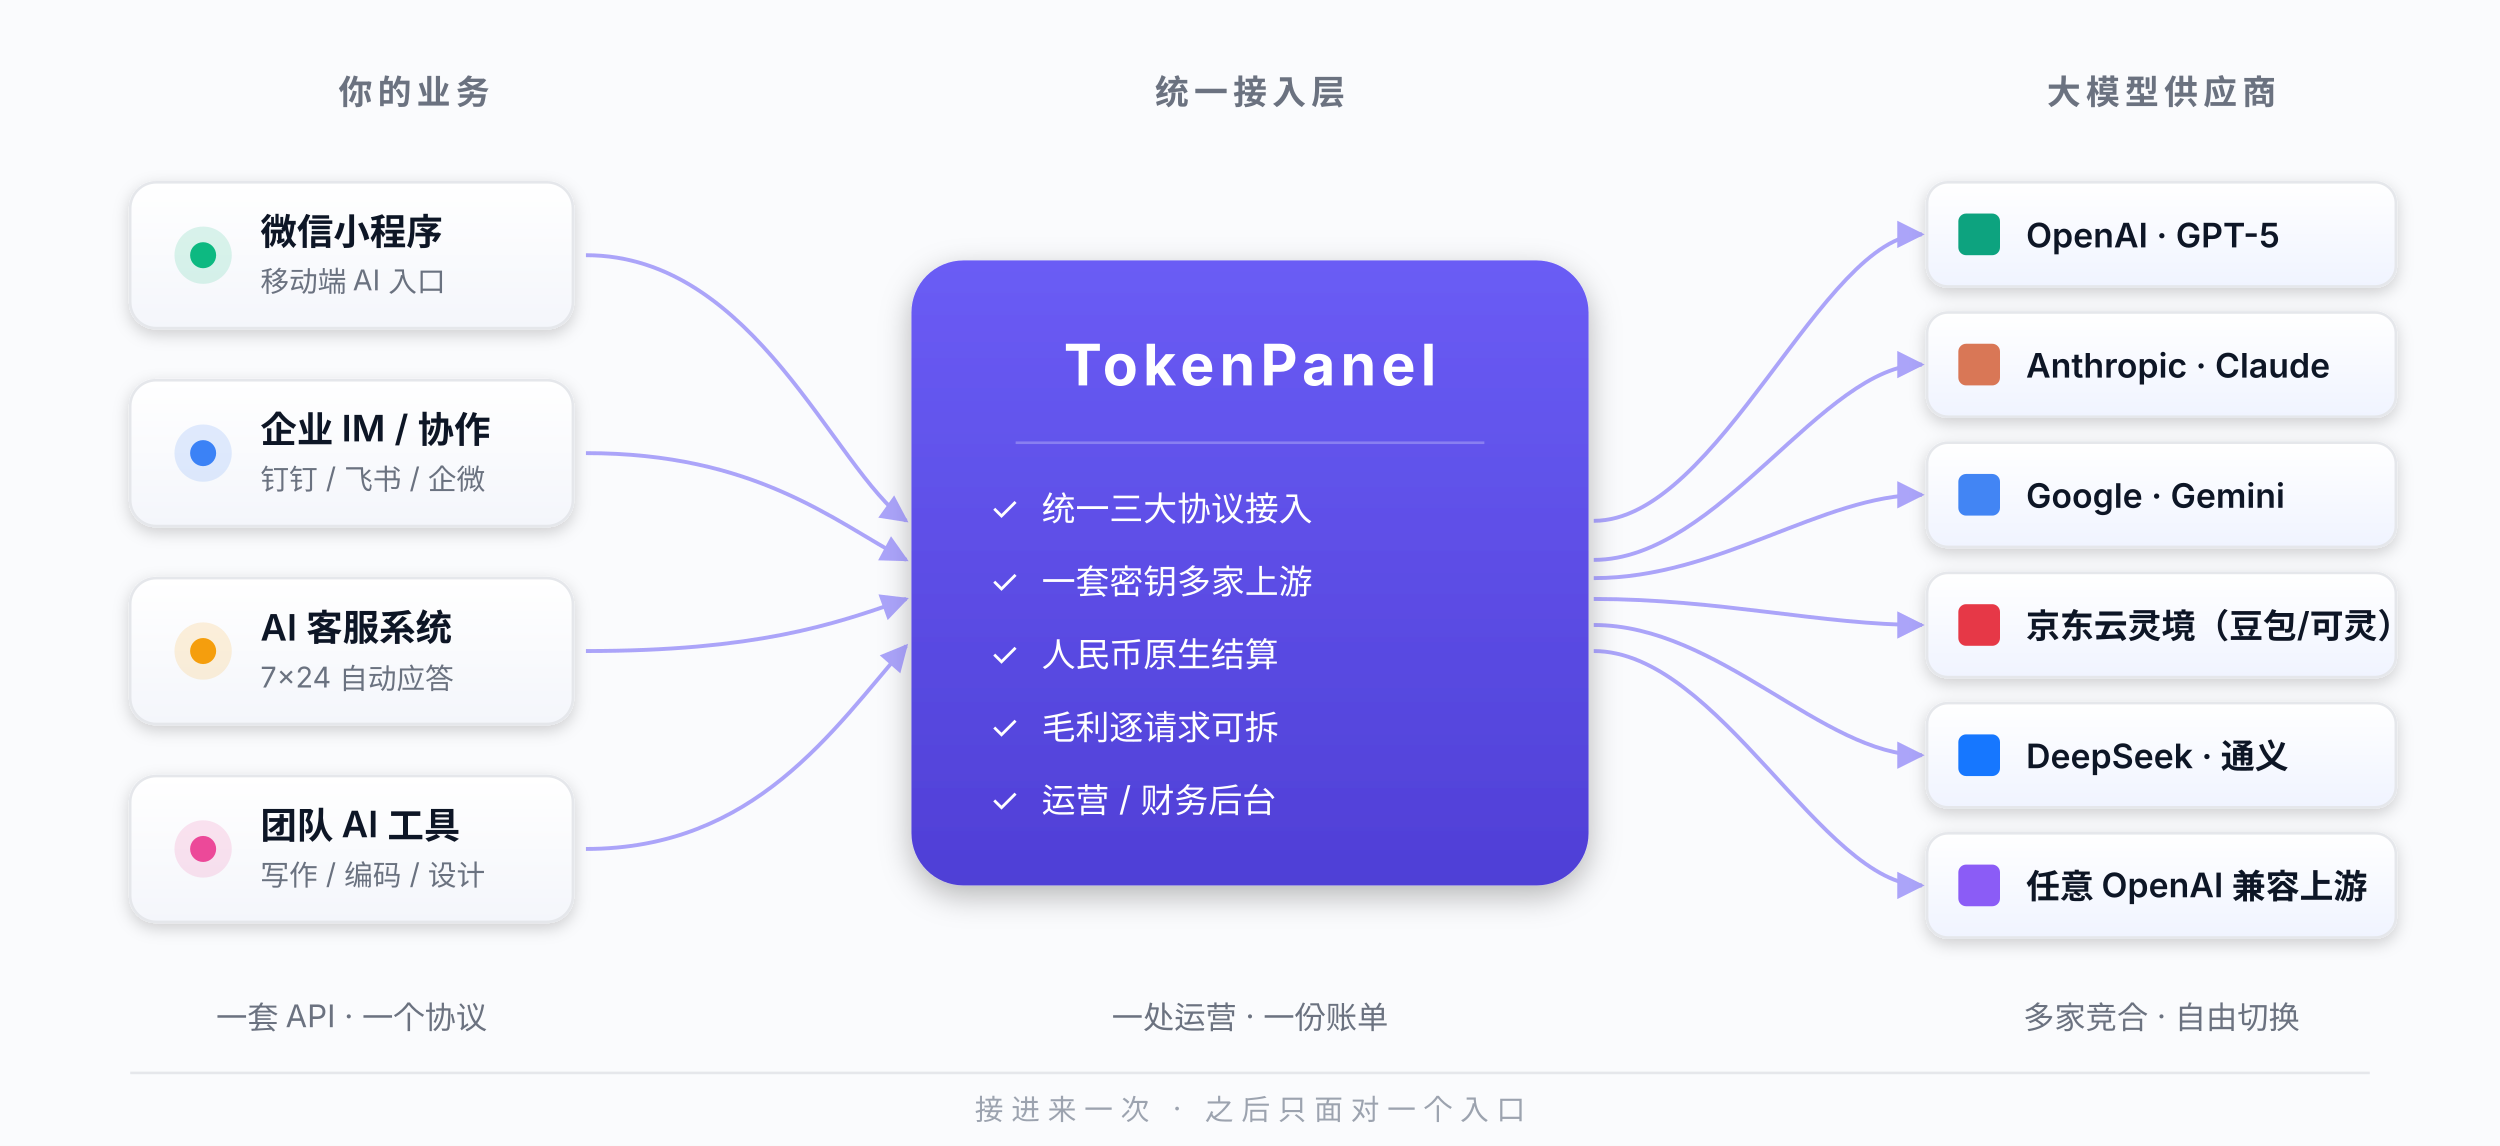
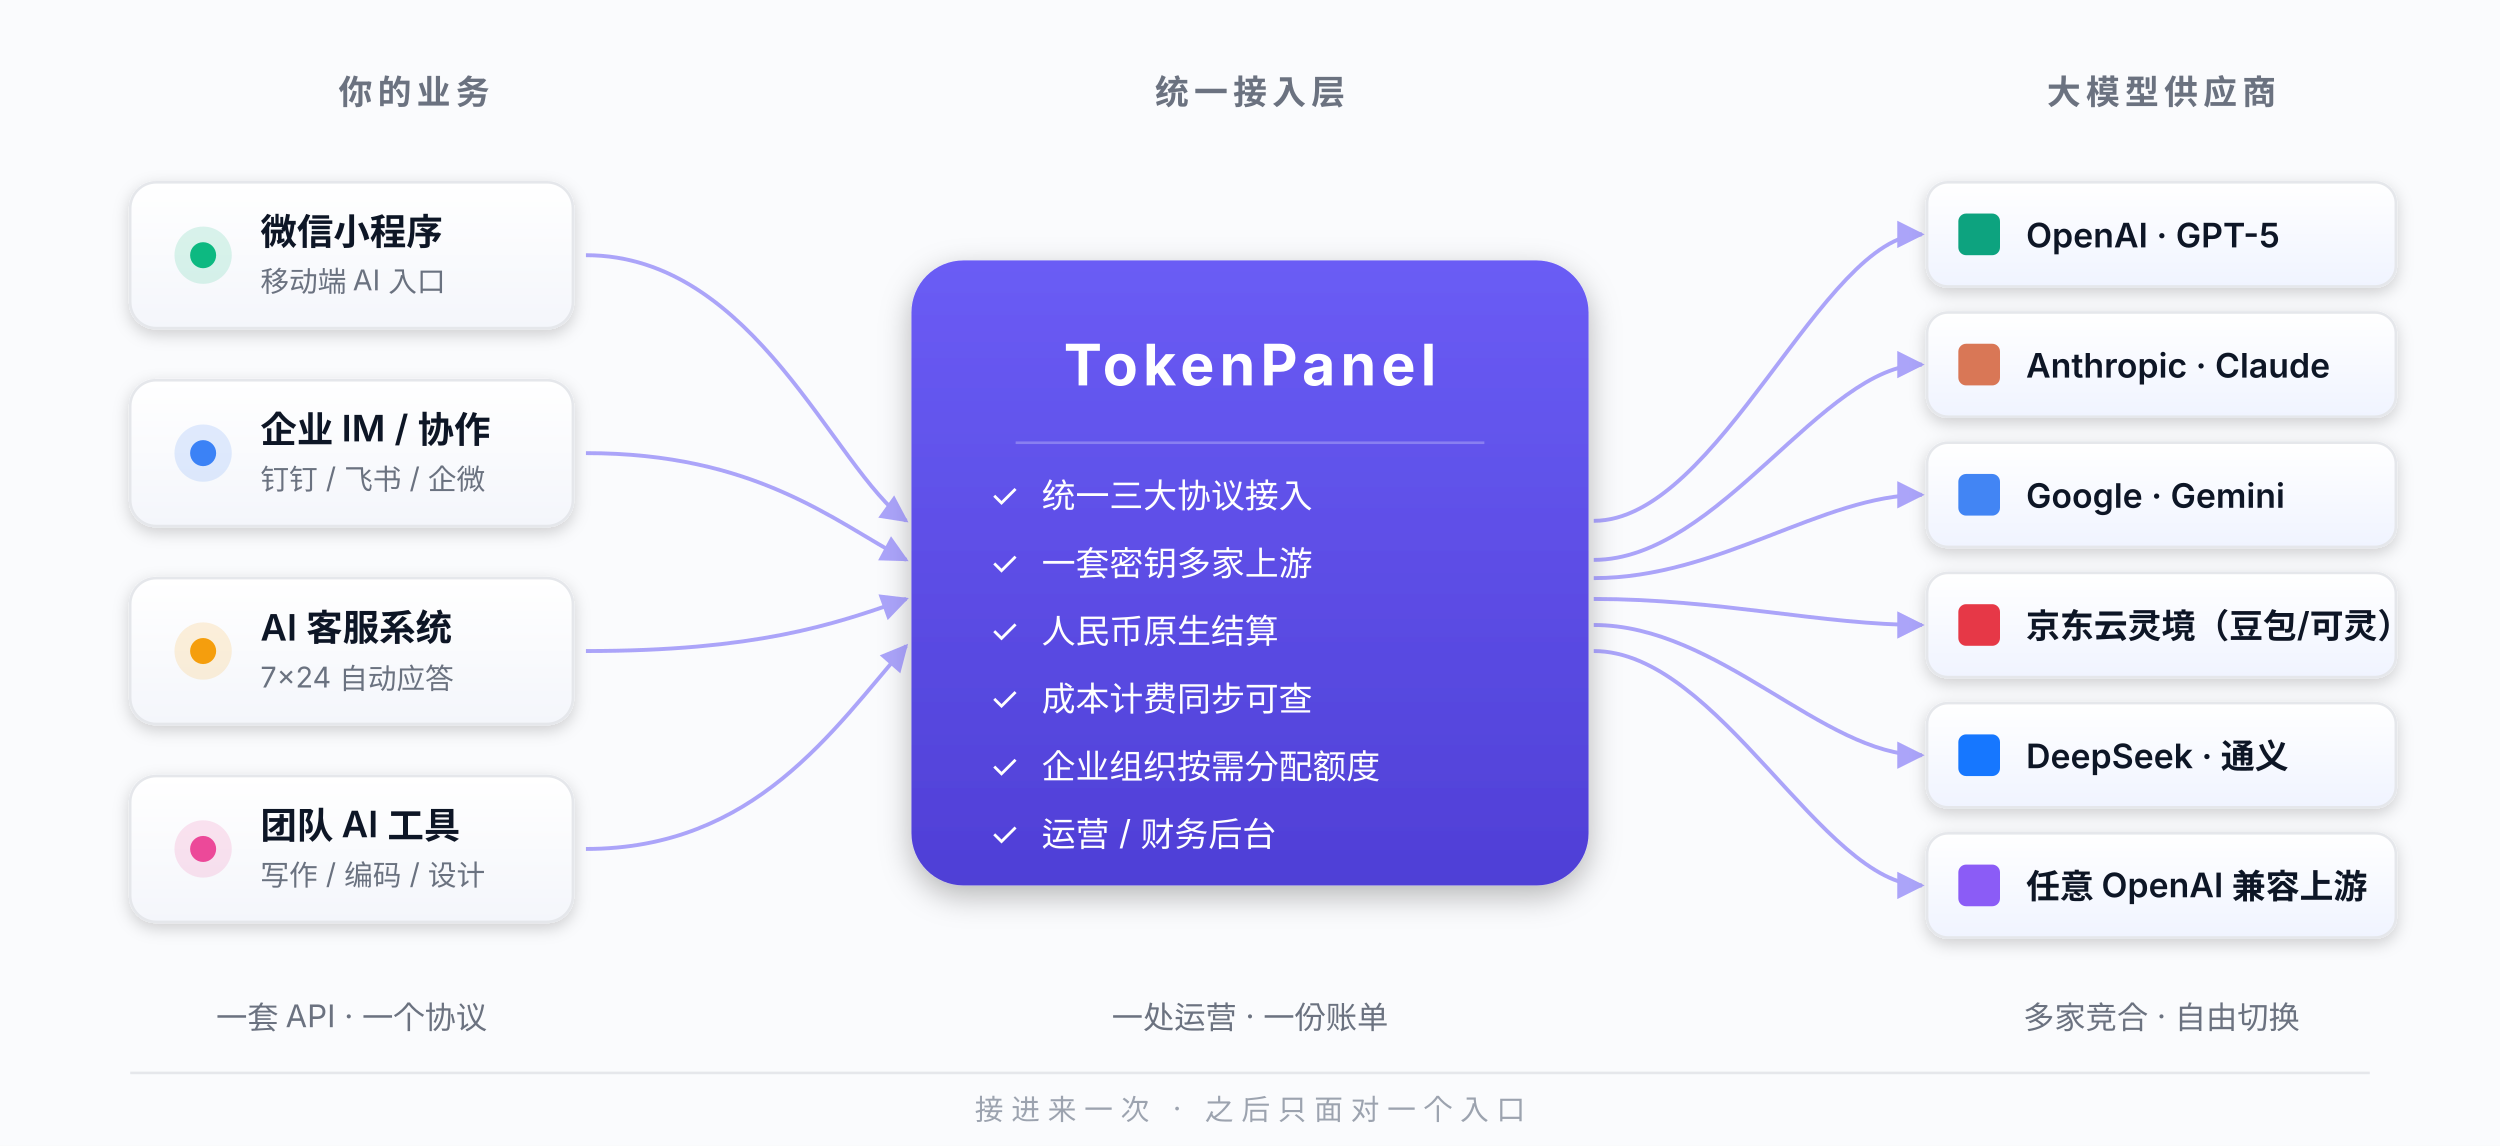
<svg xmlns="http://www.w3.org/2000/svg" viewBox="0 0 960 440" font-family="-apple-system, 'PingFang SC', 'Microsoft YaHei', sans-serif">
  <defs>
    <linearGradient id="centerGrad" x1="0%" y1="0%" x2="0%" y2="100%">
      <stop offset="0%" stop-color="#6a5cf5" />
      <stop offset="100%" stop-color="#4f3fd6" />
    </linearGradient>
    <linearGradient id="leftCard" x1="0%" y1="0%" x2="0%" y2="100%">
      <stop offset="0%" stop-color="#ffffff" />
      <stop offset="100%" stop-color="#f4f6fb" />
    </linearGradient>
    <linearGradient id="rightCard" x1="0%" y1="0%" x2="0%" y2="100%">
      <stop offset="0%" stop-color="#ffffff" />
      <stop offset="100%" stop-color="#f0f4ff" />
    </linearGradient>
    <filter id="cardShadow" x="-20%" y="-20%" width="140%" height="140%">
      <feGaussianBlur in="SourceAlpha" stdDeviation="3" />
      <feOffset dx="0" dy="2" result="offsetblur" />
      <feComponentTransfer>
        <feFuncA type="linear" slope="0.18" />
      </feComponentTransfer>
      <feMerge>
        <feMergeNode />
        <feMergeNode in="SourceGraphic" />
      </feMerge>
    </filter>
    <filter id="centerShadow" x="-20%" y="-20%" width="140%" height="140%">
      <feGaussianBlur in="SourceAlpha" stdDeviation="6" />
      <feOffset dx="0" dy="4" result="offsetblur" />
      <feComponentTransfer>
        <feFuncA type="linear" slope="0.28" />
      </feComponentTransfer>
      <feMerge>
        <feMergeNode />
        <feMergeNode in="SourceGraphic" />
      </feMerge>
    </filter>
    <marker id="arrow" viewBox="0 0 10 10" refX="9" refY="5" markerWidth="7" markerHeight="7" orient="auto">
      <path d="M 0 0 L 10 5 L 0 10 z" fill="#6a5cf5" />
    </marker>
  </defs>
  <rect width="960" height="440" fill="#fafbfd" />
  <text x="130" y="40" font-size="13" font-weight="600" fill="#6b7280" letter-spacing="2">你的业务</text>
  <text x="480" y="40" text-anchor="middle" font-size="13" font-weight="600" fill="#6b7280" letter-spacing="2">统一接入层</text>
  <text x="830" y="40" text-anchor="middle" font-size="13" font-weight="600" fill="#6b7280" letter-spacing="2">大模型供应商</text>
  <g filter="url(#cardShadow)">
    <rect x="50" y="70" width="170" height="56" rx="10" fill="url(#leftCard)" stroke="#e5e7eb" />
    <circle cx="78" cy="98" r="11" fill="#10b981" opacity="0.15" />
    <circle cx="78" cy="98" r="5" fill="#10b981" />
    <text x="100" y="94" font-size="14" fill="#111827" font-weight="600">微信小程序</text>
    <text x="100" y="112" font-size="11" fill="#6b7280">移动端 AI 入口</text>
    <rect x="50" y="146" width="170" height="56" rx="10" fill="url(#leftCard)" stroke="#e5e7eb" />
    <circle cx="78" cy="174" r="11" fill="#3b82f6" opacity="0.15" />
    <circle cx="78" cy="174" r="5" fill="#3b82f6" />
    <text x="100" y="170" font-size="14" fill="#111827" font-weight="600">企业 IM / 协作</text>
    <text x="100" y="188" font-size="11" fill="#6b7280">钉钉 / 飞书 / 企微</text>
    <rect x="50" y="222" width="170" height="56" rx="10" fill="url(#leftCard)" stroke="#e5e7eb" />
    <circle cx="78" cy="250" r="11" fill="#f59e0b" opacity="0.15" />
    <circle cx="78" cy="250" r="5" fill="#f59e0b" />
    <text x="100" y="246" font-size="14" fill="#111827" font-weight="600">AI 客服系统</text>
    <text x="100" y="264" font-size="11" fill="#6b7280">7×24 自动应答</text>
    <rect x="50" y="298" width="170" height="56" rx="10" fill="url(#leftCard)" stroke="#e5e7eb" />
    <circle cx="78" cy="326" r="11" fill="#ec4899" opacity="0.15" />
    <circle cx="78" cy="326" r="5" fill="#ec4899" />
    <text x="100" y="322" font-size="14" fill="#111827" font-weight="600">团队 AI 工具</text>
    <text x="100" y="340" font-size="11" fill="#6b7280">写作 / 编码 / 设计</text>
  </g>
  <g filter="url(#centerShadow)">
    <rect x="350" y="100" width="260" height="240" rx="20" fill="url(#centerGrad)" />
    <text x="480" y="148" text-anchor="middle" font-size="22" font-weight="700" fill="#ffffff" letter-spacing="2">TokenPanel</text>
    <line x1="390" y1="170" x2="570" y2="170" stroke="#ffffff" stroke-opacity="0.25" stroke-width="1" />
    <g font-size="13" fill="#ffffff">
-       <text x="380" y="200">✓</text>
-       <text x="400" y="200">统一三大协议接入</text>
-       <text x="380" y="228">✓</text>
-       <text x="400" y="228">一套密钥多家上游</text>
-       <text x="380" y="256">✓</text>
-       <text x="400" y="256">人民币原生结算</text>
-       <text x="380" y="284">✓</text>
-       <text x="400" y="284">毛利逐请求可拆</text>
-       <text x="380" y="312">✓</text>
-       <text x="400" y="312">运营 / 财务后台</text>
+       <text x="380" y="195">✓</text>
+       <text x="400" y="195">统一三大协议接入</text>
+       <text x="380" y="221">✓</text>
+       <text x="400" y="221">一套密钥多家上游</text>
+       <text x="380" y="247">✓</text>
+       <text x="400" y="247">人民币原生结算</text>
+       <text x="380" y="273">✓</text>
+       <text x="400" y="273">成本计费同步可查</text>
+       <text x="380" y="299">✓</text>
+       <text x="400" y="299">企业组织按需分配额度</text>
+       <text x="380" y="325">✓</text>
+       <text x="400" y="325">运营 / 财务后台</text>
    </g>
  </g>
  <g filter="url(#cardShadow)">
    <rect x="740" y="70" width="180" height="40" rx="8" fill="url(#rightCard)" stroke="#e5e7eb" />
    <rect x="752" y="82" width="16" height="16" rx="3" fill="#10a37f" />
    <text x="778" y="95" font-size="13" font-weight="600" fill="#111827">OpenAI · GPT-5</text>
    <rect x="740" y="120" width="180" height="40" rx="8" fill="url(#rightCard)" stroke="#e5e7eb" />
    <rect x="752" y="132" width="16" height="16" rx="3" fill="#d97757" />
    <text x="778" y="145" font-size="13" font-weight="600" fill="#111827">Anthropic · Claude</text>
    <rect x="740" y="170" width="180" height="40" rx="8" fill="url(#rightCard)" stroke="#e5e7eb" />
    <rect x="752" y="182" width="16" height="16" rx="3" fill="#4285f4" />
    <text x="778" y="195" font-size="13" font-weight="600" fill="#111827">Google · Gemini</text>
    <rect x="740" y="220" width="180" height="40" rx="8" fill="url(#rightCard)" stroke="#e5e7eb" />
    <rect x="752" y="232" width="16" height="16" rx="3" fill="#e63946" />
    <text x="778" y="245" font-size="13" font-weight="600" fill="#111827">京东云灵境（豆包/可灵）</text>
    <rect x="740" y="270" width="180" height="40" rx="8" fill="url(#rightCard)" stroke="#e5e7eb" />
    <rect x="752" y="282" width="16" height="16" rx="3" fill="#1677ff" />
    <text x="778" y="295" font-size="13" font-weight="600" fill="#111827">DeepSeek · 通义</text>
    <rect x="740" y="320" width="180" height="40" rx="8" fill="url(#rightCard)" stroke="#e5e7eb" />
    <rect x="752" y="332" width="16" height="16" rx="3" fill="#8b5cf6" />
    <text x="778" y="345" font-size="13" font-weight="600" fill="#111827">任意 OpenAI 兼容上游</text>
  </g>
  <g stroke="#6a5cf5" stroke-width="1.5" fill="none" opacity="0.55">
    <path d="M 225 98 C 290 98, 320 180, 348 200" marker-end="url(#arrow)" />
    <path d="M 225 174 C 290 174, 320 200, 348 215" marker-end="url(#arrow)" />
    <path d="M 225 250 C 290 250, 320 240, 348 230" marker-end="url(#arrow)" />
    <path d="M 225 326 C 290 326, 320 280, 348 248" marker-end="url(#arrow)" />
  </g>
  <g stroke="#6a5cf5" stroke-width="1.5" fill="none" opacity="0.55">
    <path d="M 612 200 C 660 200, 700 90, 738 90" marker-end="url(#arrow)" />
    <path d="M 612 215 C 660 215, 700 140, 738 140" marker-end="url(#arrow)" />
    <path d="M 612 222 C 660 222, 700 190, 738 190" marker-end="url(#arrow)" />
    <path d="M 612 230 C 660 230, 700 240, 738 240" marker-end="url(#arrow)" />
    <path d="M 612 240 C 660 240, 700 290, 738 290" marker-end="url(#arrow)" />
    <path d="M 612 250 C 660 250, 700 340, 738 340" marker-end="url(#arrow)" />
  </g>
  <text x="135" y="395" text-anchor="middle" font-size="12" fill="#6b7280">一套 API · 一个协议</text>
  <text x="480" y="395" text-anchor="middle" font-size="12" fill="#6b7280">一处运营 · 一份账单</text>
  <text x="830" y="395" text-anchor="middle" font-size="12" fill="#6b7280">多家竞合 · 自由切换</text>
  <line x1="50" y1="412" x2="910" y2="412" stroke="#e5e7eb" stroke-width="1" />
  <text x="480" y="430" text-anchor="middle" font-size="11" fill="#9ca3af" letter-spacing="3">接进来一次  ·  之后只面对一个入口</text>
</svg>
